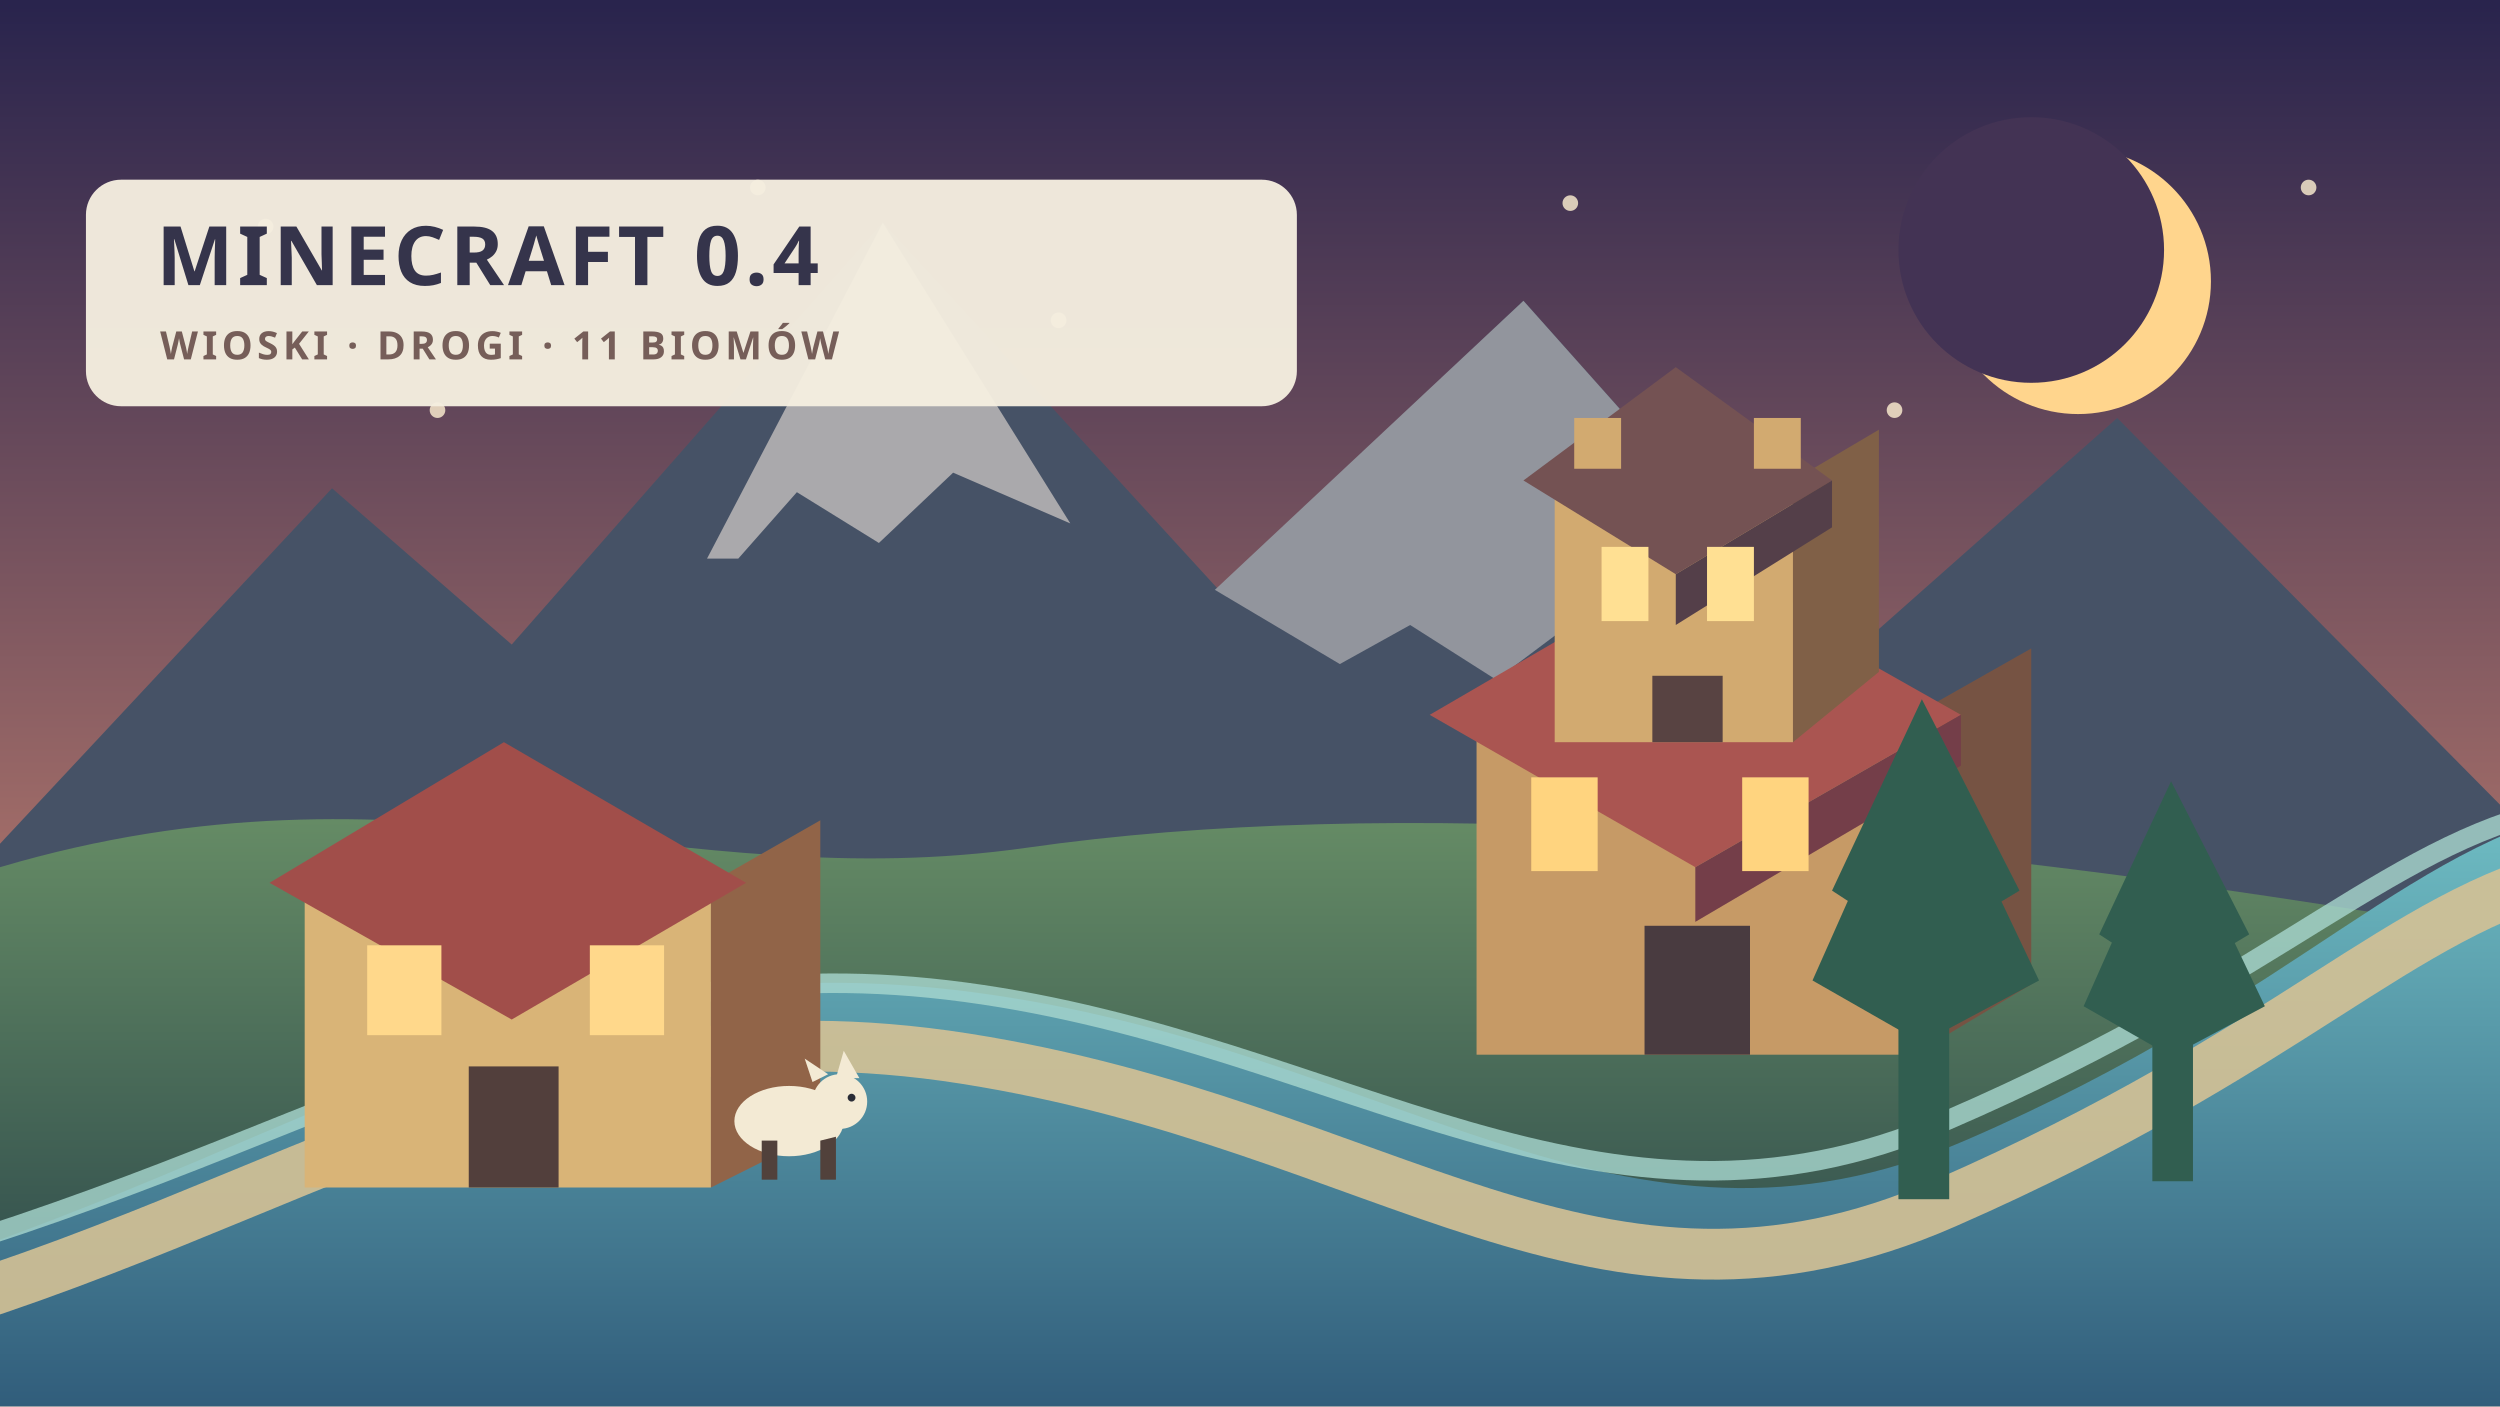
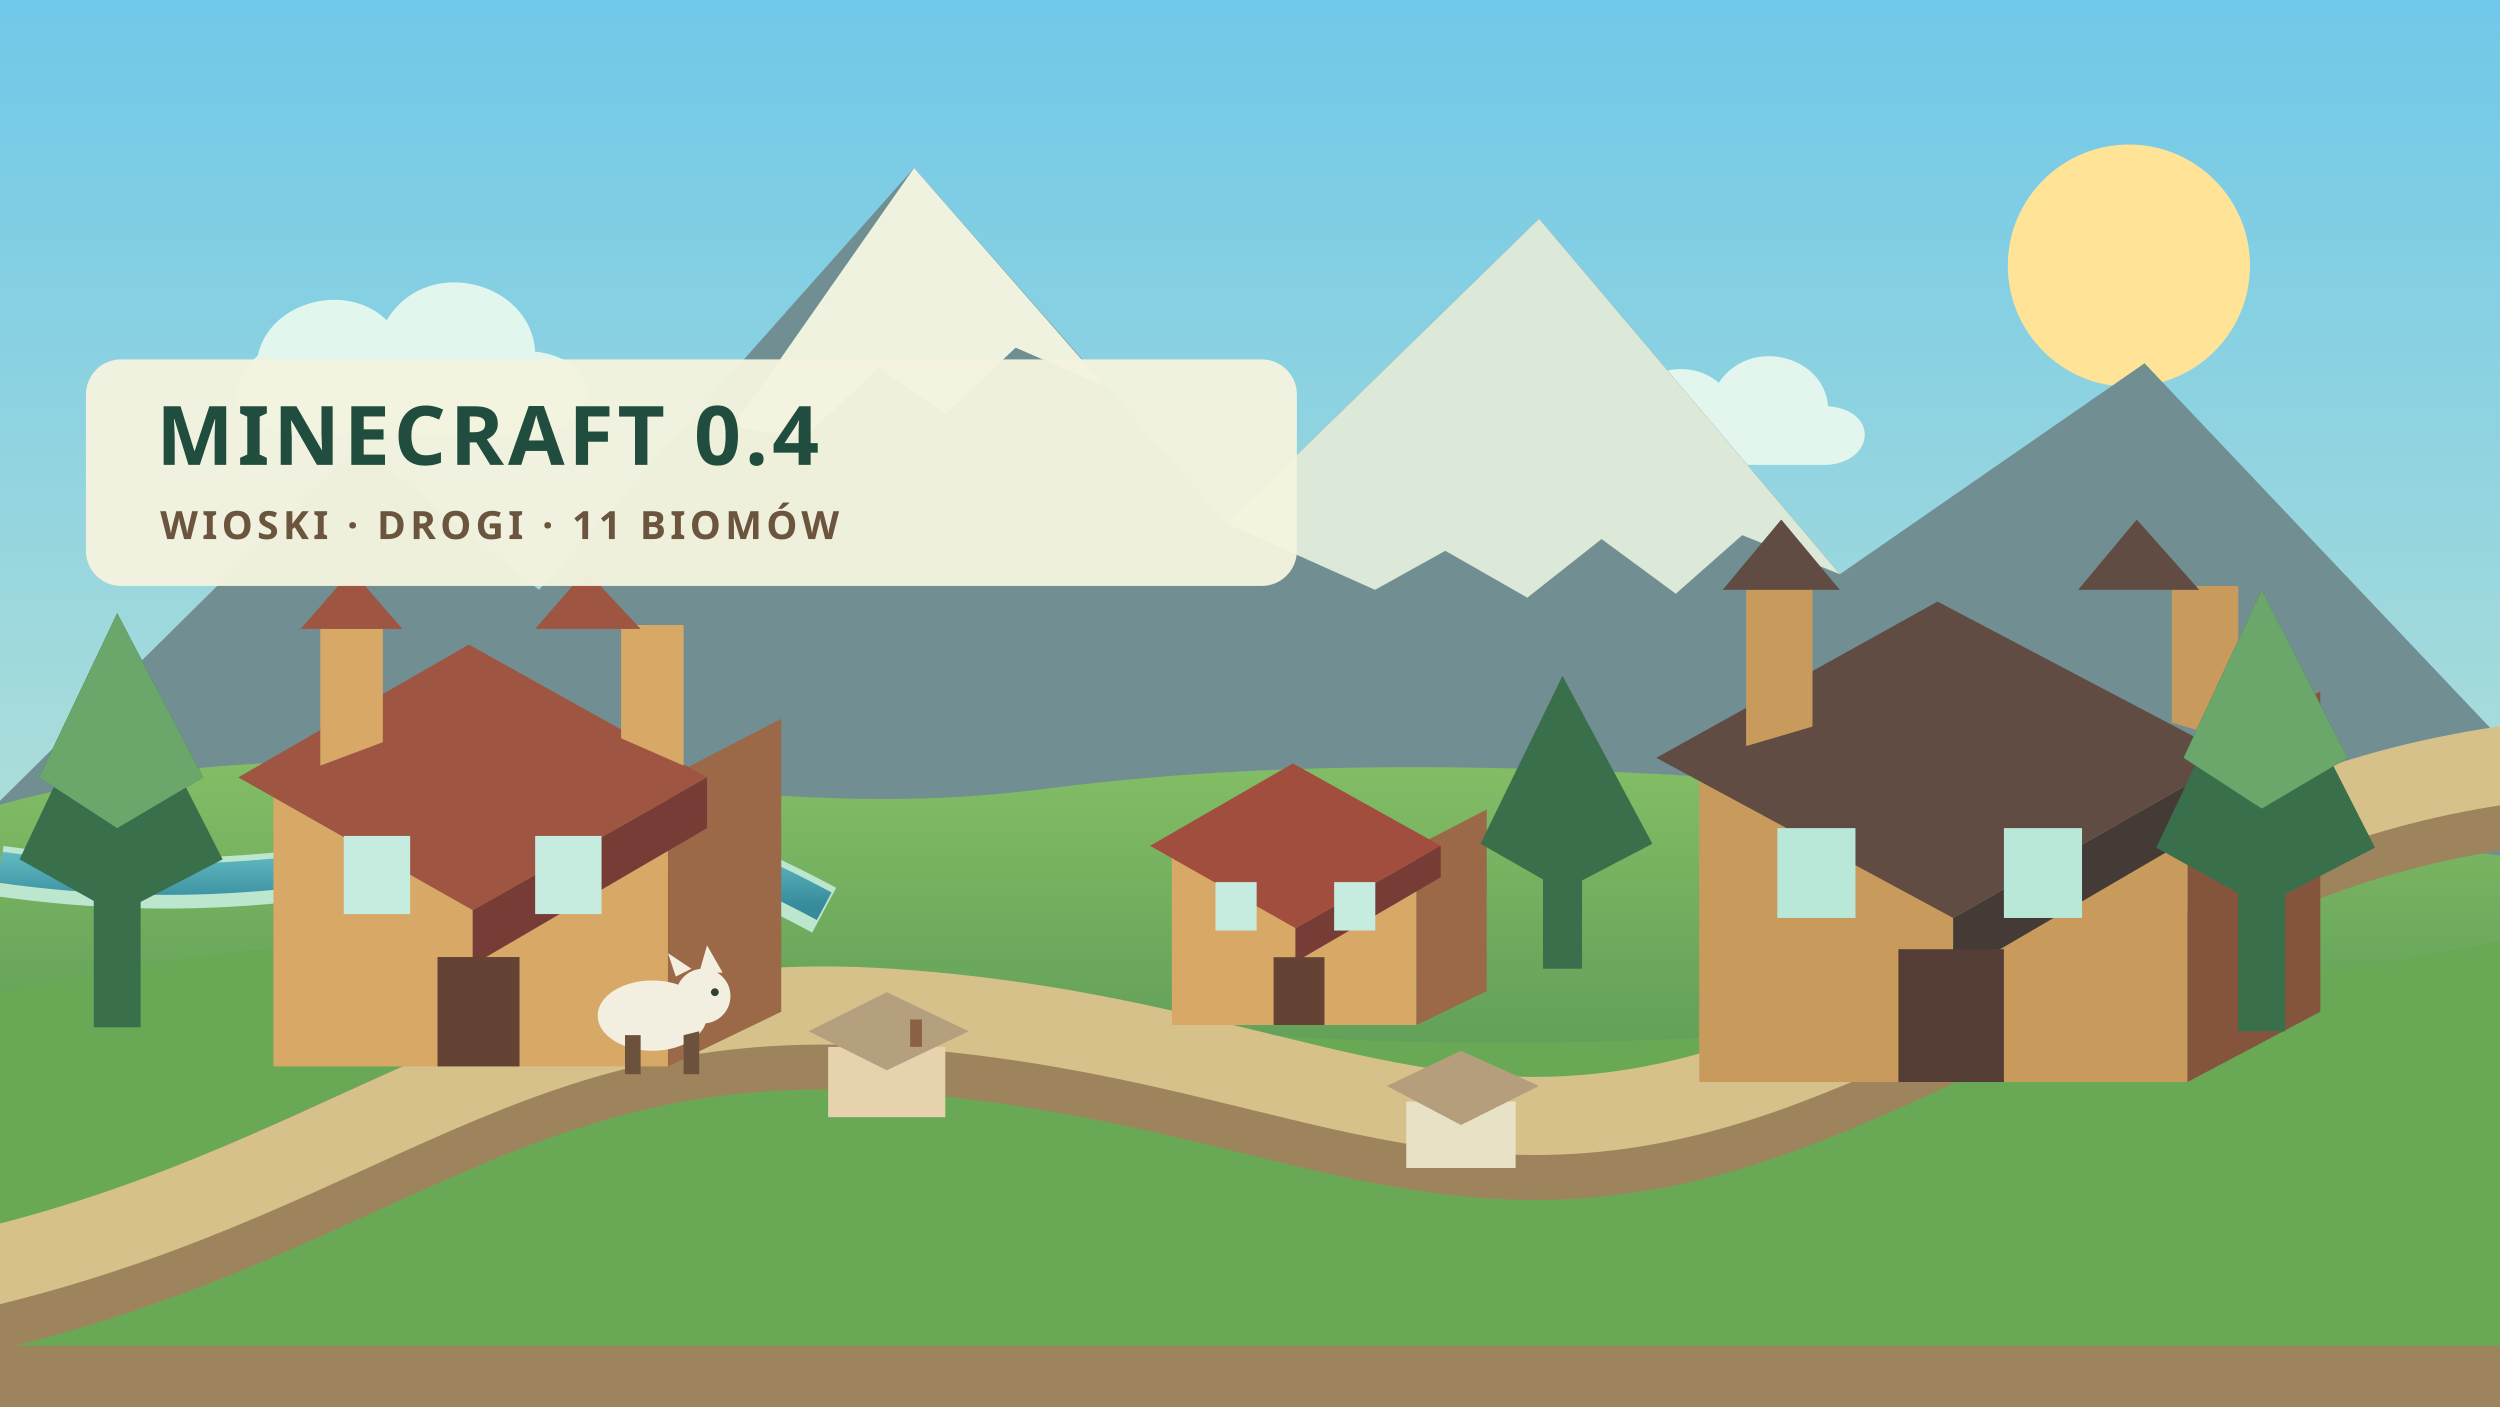
<svg xmlns="http://www.w3.org/2000/svg" width="640" height="360" viewBox="0 0 640 360">
  <defs>
    <linearGradient id="sky" x2="0" y2="1">
-       <stop stop-color="#29244d" />
-       <stop offset="1" stop-color="#ef9b79" />
+       <stop stop-color="#70c8e8" />
+       <stop offset="1" stop-color="#d7edcf" />
    </linearGradient>
-     <linearGradient id="meadow" x2="0" y2="1">
-       <stop stop-color="#658b65" />
-       <stop offset="1" stop-color="#243f47" />
+     <linearGradient id="field" x2="0" y2="1">
+       <stop stop-color="#83bd65" />
+       <stop offset="1" stop-color="#397a49" />
    </linearGradient>
    <linearGradient id="water" x2="0" y2="1">
-       <stop stop-color="#70bfc5" />
-       <stop offset="1" stop-color="#315d7b" />
+       <stop stop-color="#71cbd0" />
+       <stop offset="1" stop-color="#368b9b" />
    </linearGradient>
  </defs>
  <rect width="640" height="360" fill="url(#sky)" />
-   <g fill="#fff1d2" opacity=".8">
-     <circle cx="68" cy="58" r="2" />
-     <circle cx="112" cy="105" r="2" />
-     <circle cx="194" cy="48" r="2" />
-     <circle cx="271" cy="82" r="2" />
-     <circle cx="402" cy="52" r="2" />
-     <circle cx="485" cy="105" r="2" />
-     <circle cx="591" cy="48" r="2" />
+   <circle cx="545" cy="68" r="31" fill="#ffe397" />
+   <g fill="#f7fff0" opacity=".8">
+     <path d="M66 91c3-14 23-19 33-9 10-17 37-10 38 8 18 2 17 20 0 21H78c-17 0-23-10-12-20Z" />
+     <path d="M416 105c2-10 16-14 24-7 8-12 27-7 28 6 13 1 12 14 0 15h-46c-12 0-16-7-6-14Z" />
  </g>
-   <circle cx="532" cy="72" r="34" fill="#ffd58d" />
-   <circle cx="520" cy="64" r="34" fill="#433354" />
-   <path d="m0 216 85-91 46 40 95-108 86 94 78-74 82 92 70-62 98 99v69H0Z" fill="#465266" />
-   <path d="m181 143 45-86 48 77-30-13-19 18-21-13-15 17Z" fill="#aaa9ac" />
-   <path d="m311 151 79-74 82 92-28-12-19 17-22-15-20 15-22-14-18 10Z" fill="#92959d" />
-   <path d="M0 222c105-31 172 8 263-5s215-6 377 22v121H0Z" fill="url(#meadow)" />
-   <path d="M-25 326c111-36 167-86 274-72s166 76 254 38 114-78 167-87v155H-25Z" fill="url(#water)" />
-   <path d="M-15 320c110-34 165-79 262-66s163 71 251 33 115-73 161-81" fill="none" stroke="#a8d7ce" stroke-width="5" opacity=".8" />
-   <path d="M-30 339c107-30 169-85 277-68s162 76 251 37 116-74 161-85" fill="none" stroke="#d4c195" stroke-width="13" opacity=".9" />
-   <g>
-     <path d="M378 183h112v87H378Z" fill="#c69a66" />
-     <path d="m490 183 30-17v86l-30 18Z" fill="#765343" />
-     <path d="m366 183 67-39 69 39-68 39Z" fill="#aa5551" />
-     <path d="m434 222 68-39v13l-68 40Z" fill="#743e49" />
-     <path d="M392 199h17v24h-17zm54 0h17v24h-17Z" fill="#ffd47f" />
-     <path d="M421 237h27v33h-27Z" fill="#493b40" />
-     <path d="M398 123h61v67h-61Z" fill="#d2aa70" />
-     <path d="m459 123 22-13v62l-22 18Z" fill="#806047" />
-     <path d="m390 123 39-29 40 29-40 24Z" fill="#745253" />
-     <path d="m429 147 40-24v12l-40 25Z" fill="#543f49" />
-     <path d="M410 140h12v19h-12zm27 0h12v19h-12Z" fill="#ffe093" />
-     <path d="M423 173h18v17h-18Z" fill="#584342" />
-     <path d="M394 120h9v-13h12v13m34 0v-13h12v13" fill="#d2aa70" />
+   <path d="m0 205 92-91 46 37 96-108 80 91 80-78 77 91 78-54 91 96v95H0Z" fill="#718f92" />
+   <path d="m185 113 49-70 49 56-23-10-18 17-17-12-19 18-21-3Z" fill="#eef2df" />
+   <path d="m314 134 80-78 77 91-25-10-17 15-19-14-19 15-21-12-18 10Z" fill="#dce8d8" />
+   <path d="M0 206c103-28 174 8 267-4s201-4 373 17v141H0Z" fill="url(#field)" />
+   <path d="M0 254c100-22 174-15 263 3s234 11 377-16v119H0Z" fill="#69a955" />
+   <path d="M-25 335c114-21 149-78 253-71s142 48 229 15 115-75 214-80v161H-25Z" fill="none" stroke="#9e845c" stroke-width="31" />
+   <path d="M-25 329c114-21 149-78 253-71s142 48 229 15 115-75 214-80" fill="none" stroke="#d7c18a" stroke-width="20" />
+   <path d="M0 223c50 7 84 1 128-7 33-6 55 2 83 17" fill="none" stroke="#bce6ce" stroke-width="13" />
+   <path d="M0 222c50 7 84 1 128-7 33-6 55 2 83 17" fill="none" stroke="url(#water)" stroke-width="8" />
+   <g transform="translate(70 153)">
+     <path d="M0 46h101v74H0Z" fill="#d7a866" />
+     <path d="m101 46 29-15v75l-29 14Z" fill="#9b6848" />
+     <path d="m-9 46 59-34 61 34-60 34Z" fill="#9e5541" />
+     <path d="m51 80 60-34v13L51 94Z" fill="#783c36" />
+     <path d="M18 61h17v20H18zm49 0h17v20H67Z" fill="#c6ece0" />
+     <path d="M42 92h21v28H42Z" fill="#644335" />
+     <path d="M12 43V7h16v30m61-1V7h16v36" fill="#d7a866" />
+     <path d="M7 8h26L20-7zm60 0h27L80-7Z" fill="#9e5541" />
  </g>
-   <g transform="translate(78 179)">
-     <path d="M0 47h104v78H0Z" fill="#d9b477" />
-     <path d="m104 47 28-16v80l-28 14Z" fill="#916448" />
-     <path d="m-9 47 60-36 62 36-60 35Z" fill="#a14e4a" />
-     <path d="M16 63h19v23H16zm57 0h19v23H73Z" fill="#ffd88b" />
-     <path d="M42 94h23v31H42Z" fill="#523f3c" />
+   <g transform="translate(435 142)">
+     <path d="M0 52h125v83H0Z" fill="#c89b5d" />
+     <path d="m125 52 34-17v82l-34 18Z" fill="#85543c" />
+     <path d="m-11 52 72-40 76 40-72 41Z" fill="#604c43" />
+     <path d="m65 93 72-41v14L65 108Z" fill="#443b37" />
+     <path d="M20 70h20v23H20zm58 0h20v23H78Z" fill="#b9e8d8" />
+     <path d="M51 101h27v34H51Z" fill="#543d34" />
+     <path d="M12 49V8h17v36m92-1V8h17v40" fill="#c89b5d" />
+     <path d="M6 9h30L21-9zm91 0h31L112-9Z" fill="#604c43" />
  </g>
-   <g transform="translate(486 194)" fill="#315e50">
-     <path d="M0 46h13v67H0z" />
-     <path d="m-22 57 28-63 30 63L6 73Z" />
-     <path d="m-17 34 23-49 25 49L6 49Z" />
+   <g transform="translate(300 188) scale(.62)">
+     <path d="M0 46h101v74H0Z" fill="#d7a866" />
+     <path d="m101 46 29-15v75l-29 14Z" fill="#9b6848" />
+     <path d="m-9 46 59-34 61 34-60 34Z" fill="#a14e3e" />
+     <path d="m51 80 60-34v13L51 94Z" fill="#783c36" />
+     <path d="M18 61h17v20H18zm49 0h17v20H67Z" fill="#c6ece0" />
+     <path d="M42 92h21v28H42Z" fill="#644335" />
  </g>
-   <g transform="translate(551 212) scale(.8)" fill="#315e50">
-     <path d="M0 46h13v67H0z" />
-     <path d="m-22 57 28-63 30 63L6 73Z" />
-     <path d="m-17 34 23-49 25 49L6 49Z" />
+   <g fill="#39704b">
+     <path d="M24 205h12v58H24z" />
+     <path d="m5 220 25-53 27 53-27 14z" />
+     <path d="m10 199 20-42 22 42-22 13z" />
+     <path d="M573 200h12v64h-12z" />
+     <path d="m552 217 27-57 29 57-29 15z" />
+     <path d="m559 194 20-43 22 43-22 13z" />
+     <path d="M395 203h10v45h-10z" />
+     <path d="m379 216 21-43 23 43-23 12z" />
  </g>
-   <g transform="translate(186 269)" fill="#f3ead4">
+   <g fill="#6ba66a">
+     <path d="m10 199 20-42 22 42-22 13z" />
+     <path d="m559 194 20-43 22 43-22 13z" />
+   </g>
+   <g transform="translate(212 254)">
+     <path d="M0 14h30v18H0Z" fill="#e6d3ad" />
+     <path d="M10 3h10v12H10Z" fill="#754d39" />
+     <path d="M-5 10 15 0l21 10-21 10Z" fill="#b4a07e" />
+     <path d="M21 7h3v7h-3z" fill="#8b6044" />
+   </g>
+   <g transform="translate(360 268)">
+     <path d="M0 14h28v17H0Z" fill="#e7e2c6" />
+     <path d="M9 4h10v11H9Z" fill="#725343" />
+     <path d="m-5 10 19-9 20 9-20 10Z" fill="#b49e7c" />
+   </g>
+   <g transform="translate(151 242)" fill="#f3efe0">
    <ellipse cx="16" cy="18" rx="14" ry="9" />
    <circle cx="29" cy="13" r="7" />
-     <path d="M9 23v10h4V23m11 0v10h4V22" fill="#51413b" />
-     <path d="m28 7 2-7 4 7m-12 1-2-6 6 4" />
-     <circle cx="32" cy="12" r="1" fill="#292c36" />
+     <path d="M9 23v10h4V23m11 0v10h4V22" fill="#6c513d" />
+     <path d="m28 7 2-7 4 7m-12 1-2-6 6 4" fill="#f3efe0" />
+     <circle cx="32" cy="12" r="1" fill="#2f4035" />
  </g>
-   <rect x="22" y="46" width="310" height="58" rx="9" fill="#f5eee0" opacity=".96" />
-   <text x="40" y="73" font-family="Trebuchet MS, sans-serif" font-size="21" font-weight="800" letter-spacing="1" fill="#35344b">MINECRAFT 0.4</text>
-   <text x="41" y="92" font-family="Trebuchet MS, sans-serif" font-size="10" font-weight="700" letter-spacing="1.1" fill="#765e59">WIOSKI · DROGI · 11 BIOMÓW</text>
+   <rect x="22" y="92" width="310" height="58" rx="9" fill="#f4f4df" opacity=".96" />
+   <text x="40" y="119" font-family="Trebuchet MS, sans-serif" font-size="21" font-weight="800" letter-spacing="1" fill="#204d3d">MINECRAFT 0.4</text>
+   <text x="41" y="138" font-family="Trebuchet MS, sans-serif" font-size="10" font-weight="700" letter-spacing="1.1" fill="#6c553f">WIOSKI · DROGI · 11 BIOMÓW</text>
</svg>
